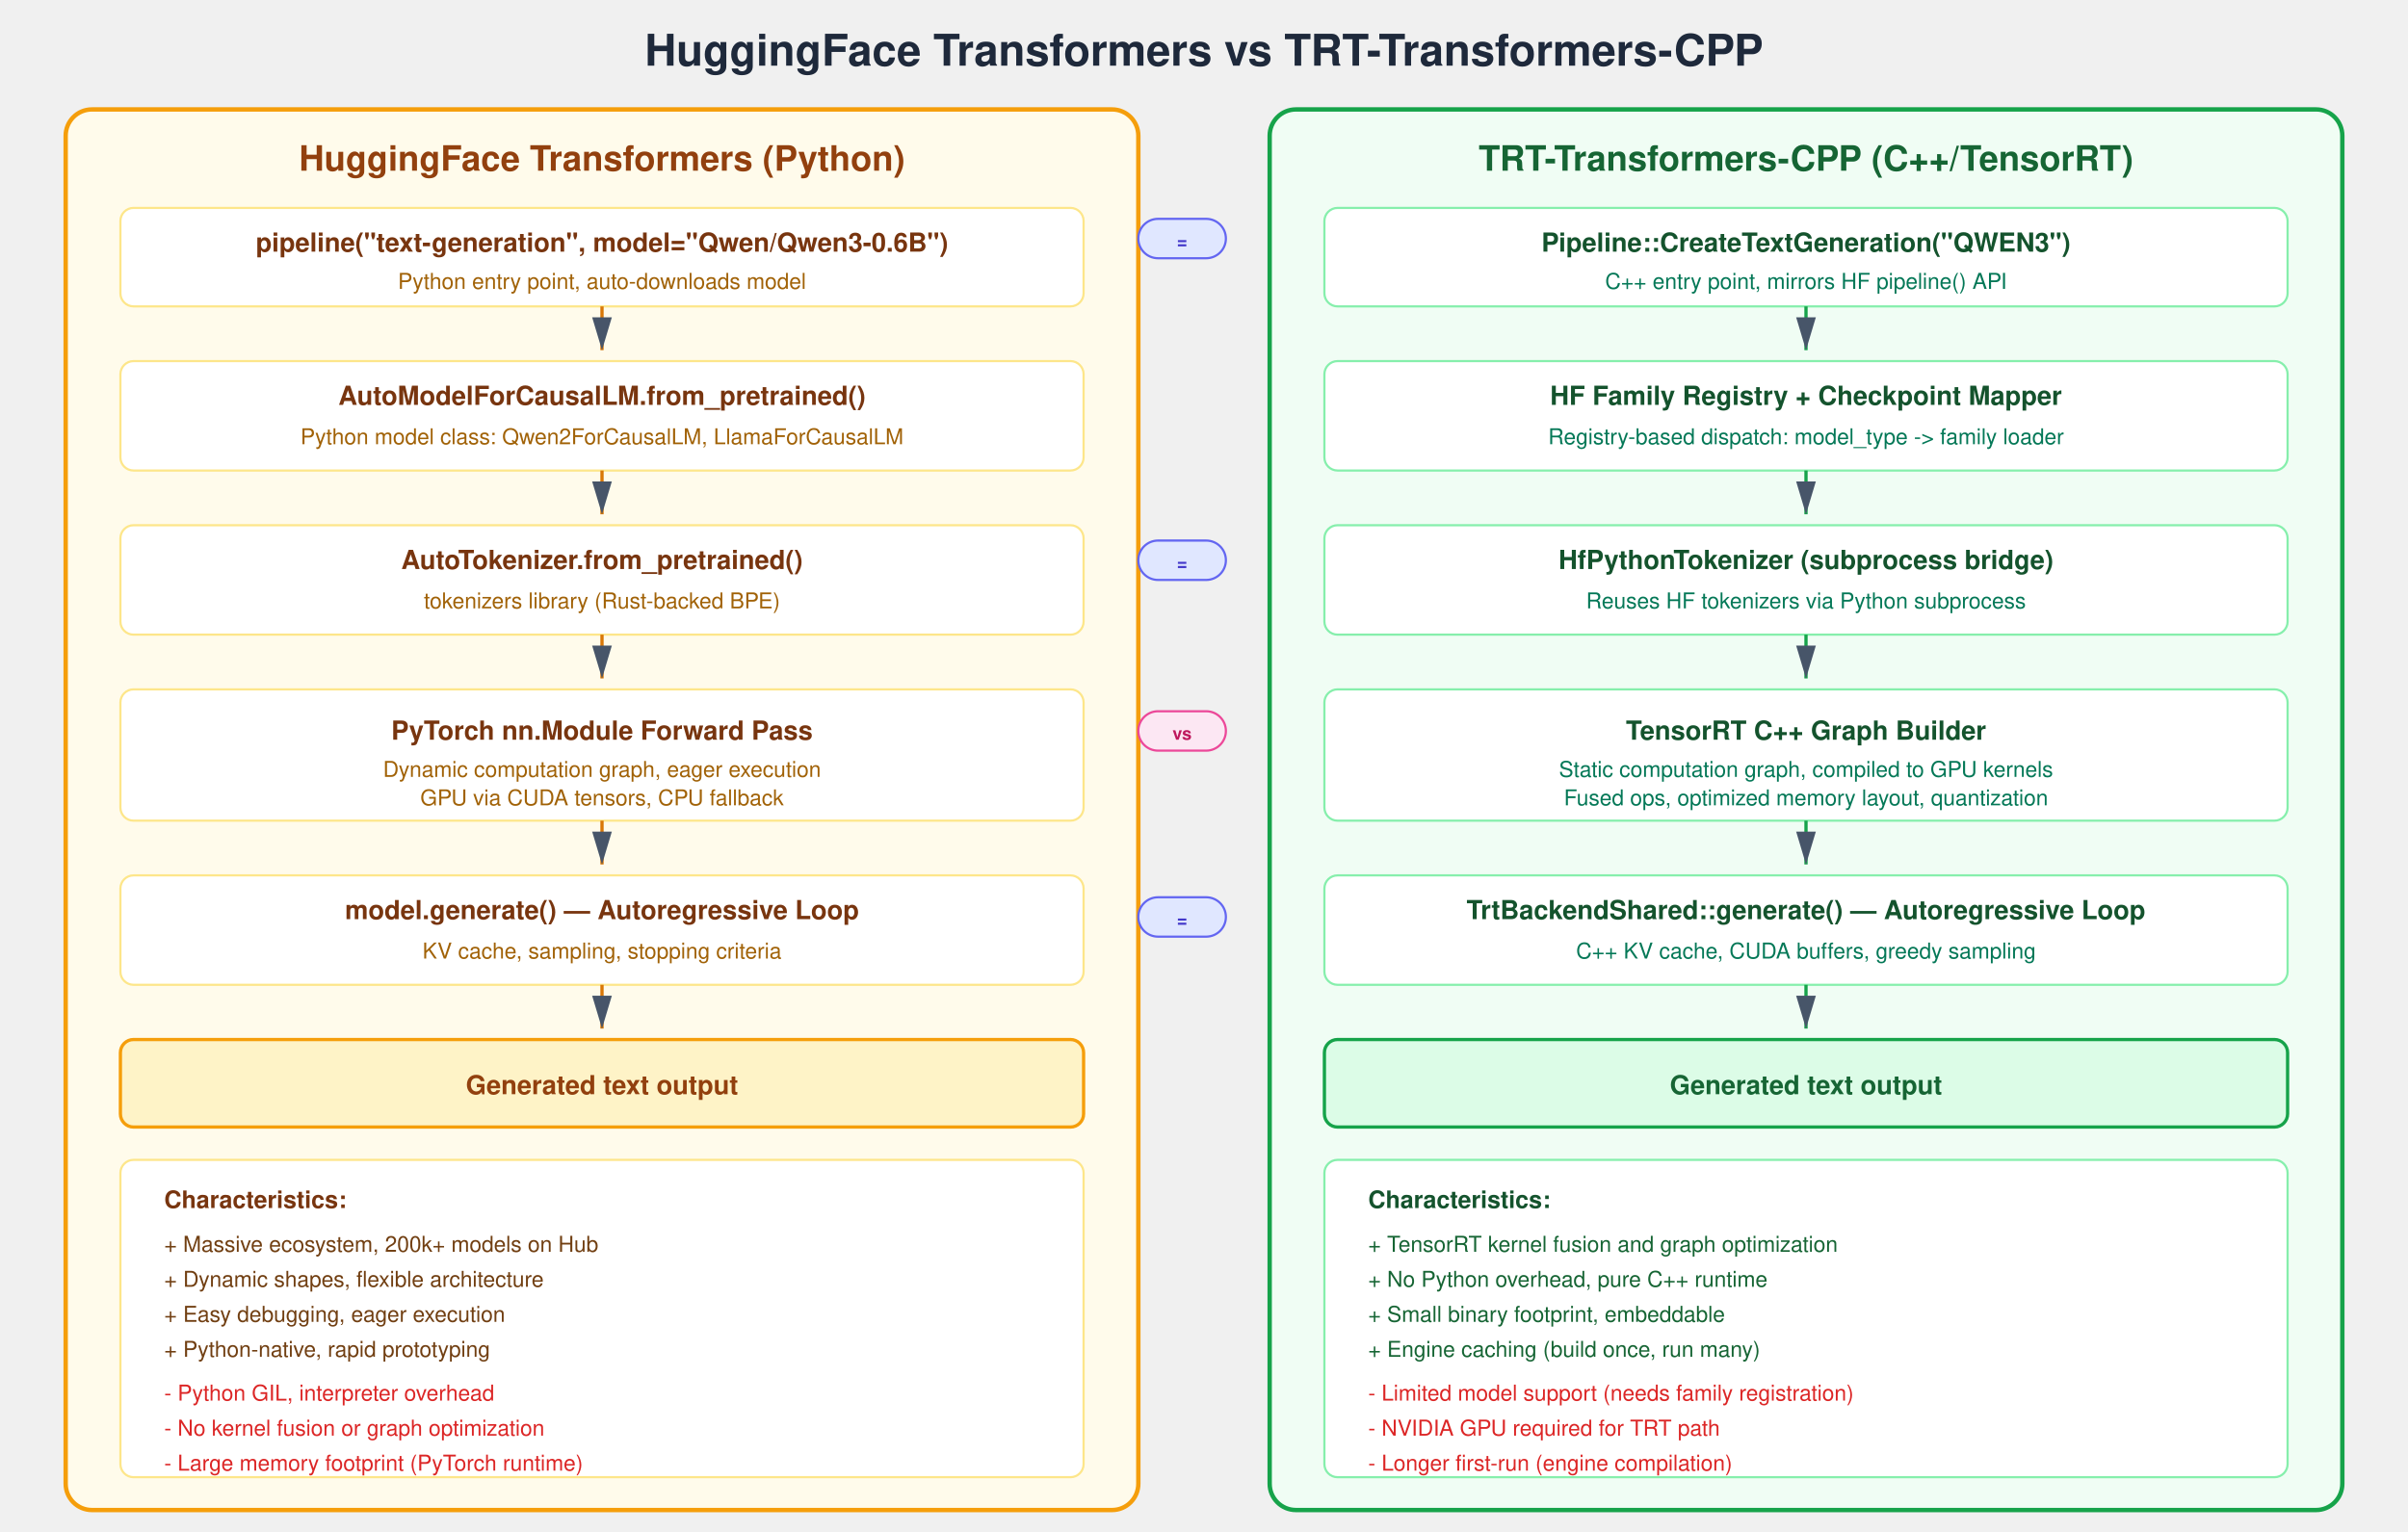
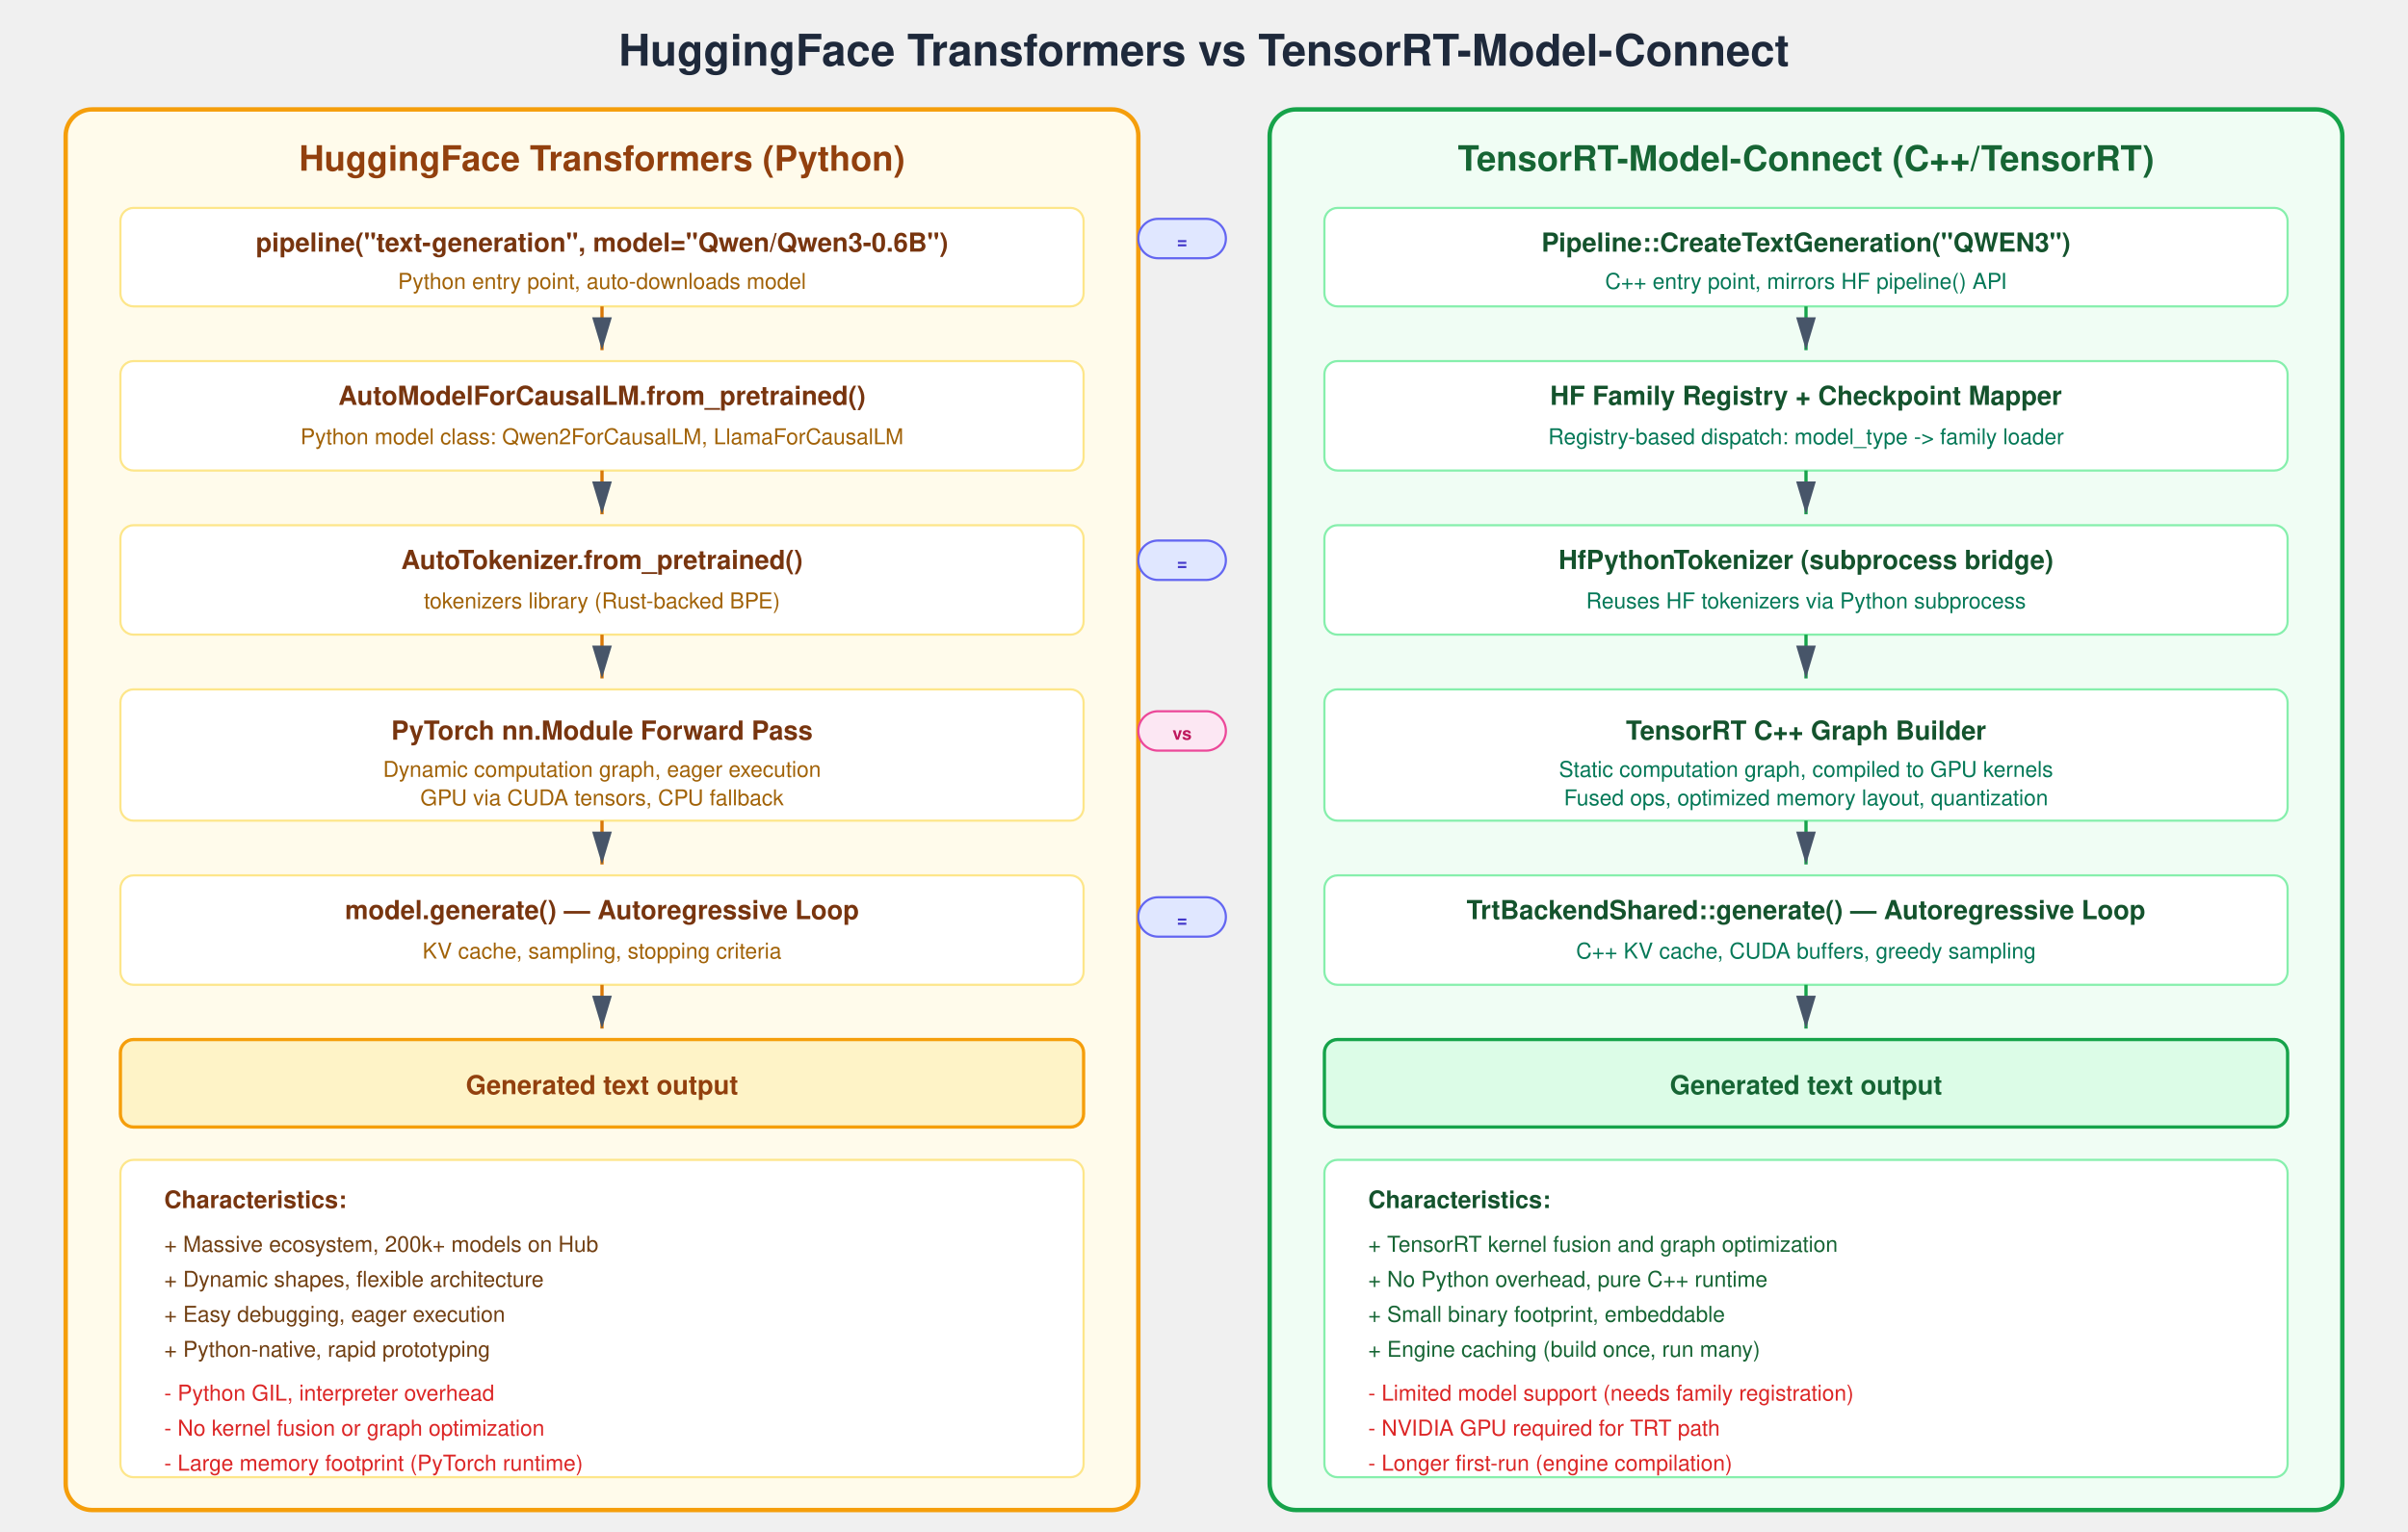
<svg xmlns="http://www.w3.org/2000/svg" viewBox="0 0 1100 700" font-family="'Segoe UI',Helvetica,Arial,sans-serif">
  <defs>
    <marker id="av" viewBox="0 0 10 6" refX="10" refY="3" markerWidth="10" markerHeight="6" orient="auto">
      <path d="M0,0 L10,3 L0,6 Z" fill="#475569" />
    </marker>
  </defs>
-   <text x="550" y="30" text-anchor="middle" font-size="20" font-weight="bold" fill="#1e293b">HuggingFace Transformers vs TRT-Transformers-CPP</text>
+   <text x="550" y="30" text-anchor="middle" font-size="20" font-weight="bold" fill="#1e293b">HuggingFace Transformers vs TensorRT-Model-Connect</text>
  <rect x="30" y="50" width="490" height="640" rx="12" fill="#fffbeb" stroke="#f59e0b" stroke-width="2" />
  <text x="275" y="78" text-anchor="middle" font-size="16" font-weight="bold" fill="#92400e">HuggingFace Transformers (Python)</text>
  <rect x="55" y="95" width="440" height="45" rx="6" fill="white" stroke="#fde68a" stroke-width="1" />
  <text x="275" y="115" text-anchor="middle" font-size="12" font-weight="600" fill="#78350f">pipeline("text-generation", model="Qwen/Qwen3-0.6B")</text>
  <text x="275" y="132" text-anchor="middle" font-size="10" fill="#a16207">Python entry point, auto-downloads model</text>
  <line x1="275" y1="140" x2="275" y2="160" stroke="#d97706" stroke-width="1.5" marker-end="url(#av)" />
  <rect x="55" y="165" width="440" height="50" rx="6" fill="white" stroke="#fde68a" stroke-width="1" />
  <text x="275" y="185" text-anchor="middle" font-size="12" font-weight="600" fill="#78350f">AutoModelForCausalLM.from_pretrained()</text>
  <text x="275" y="203" text-anchor="middle" font-size="10" fill="#a16207">Python model class: Qwen2ForCausalLM, LlamaForCausalLM</text>
  <line x1="275" y1="215" x2="275" y2="235" stroke="#d97706" stroke-width="1.5" marker-end="url(#av)" />
  <rect x="55" y="240" width="440" height="50" rx="6" fill="white" stroke="#fde68a" stroke-width="1" />
  <text x="275" y="260" text-anchor="middle" font-size="12" font-weight="600" fill="#78350f">AutoTokenizer.from_pretrained()</text>
  <text x="275" y="278" text-anchor="middle" font-size="10" fill="#a16207">tokenizers library (Rust-backed BPE)</text>
  <line x1="275" y1="290" x2="275" y2="310" stroke="#d97706" stroke-width="1.5" marker-end="url(#av)" />
  <rect x="55" y="315" width="440" height="60" rx="6" fill="white" stroke="#fde68a" stroke-width="1" />
  <text x="275" y="338" text-anchor="middle" font-size="12" font-weight="600" fill="#78350f">PyTorch nn.Module Forward Pass</text>
  <text x="275" y="355" text-anchor="middle" font-size="10" fill="#a16207">Dynamic computation graph, eager execution</text>
  <text x="275" y="368" text-anchor="middle" font-size="10" fill="#a16207">GPU via CUDA tensors, CPU fallback</text>
  <line x1="275" y1="375" x2="275" y2="395" stroke="#d97706" stroke-width="1.5" marker-end="url(#av)" />
  <rect x="55" y="400" width="440" height="50" rx="6" fill="white" stroke="#fde68a" stroke-width="1" />
  <text x="275" y="420" text-anchor="middle" font-size="12" font-weight="600" fill="#78350f">model.generate() — Autoregressive Loop</text>
  <text x="275" y="438" text-anchor="middle" font-size="10" fill="#a16207">KV cache, sampling, stopping criteria</text>
  <line x1="275" y1="450" x2="275" y2="470" stroke="#d97706" stroke-width="1.5" marker-end="url(#av)" />
  <rect x="55" y="475" width="440" height="40" rx="6" fill="#fef3c7" stroke="#f59e0b" stroke-width="1.5" />
  <text x="275" y="500" text-anchor="middle" font-size="12" font-weight="600" fill="#92400e">Generated text output</text>
  <rect x="55" y="530" width="440" height="145" rx="6" fill="white" stroke="#fde68a" stroke-width="1" />
  <text x="75" y="552" font-size="11" font-weight="600" fill="#78350f">Characteristics:</text>
  <text x="75" y="572" font-size="10" fill="#713f12">+ Massive ecosystem, 200k+ models on Hub</text>
  <text x="75" y="588" font-size="10" fill="#713f12">+ Dynamic shapes, flexible architecture</text>
  <text x="75" y="604" font-size="10" fill="#713f12">+ Easy debugging, eager execution</text>
  <text x="75" y="620" font-size="10" fill="#713f12">+ Python-native, rapid prototyping</text>
  <text x="75" y="640" font-size="10" fill="#dc2626">- Python GIL, interpreter overhead</text>
  <text x="75" y="656" font-size="10" fill="#dc2626">- No kernel fusion or graph optimization</text>
  <text x="75" y="672" font-size="10" fill="#dc2626">- Large memory footprint (PyTorch runtime)</text>
  <rect x="580" y="50" width="490" height="640" rx="12" fill="#f0fdf4" stroke="#16a34a" stroke-width="2" />
-   <text x="825" y="78" text-anchor="middle" font-size="16" font-weight="bold" fill="#166534">TRT-Transformers-CPP (C++/TensorRT)</text>
+   <text x="825" y="78" text-anchor="middle" font-size="16" font-weight="bold" fill="#166534">TensorRT-Model-Connect (C++/TensorRT)</text>
  <rect x="605" y="95" width="440" height="45" rx="6" fill="white" stroke="#86efac" stroke-width="1" />
  <text x="825" y="115" text-anchor="middle" font-size="12" font-weight="600" fill="#14532d">Pipeline::CreateTextGeneration("QWEN3")</text>
  <text x="825" y="132" text-anchor="middle" font-size="10" fill="#047857">C++ entry point, mirrors HF pipeline() API</text>
  <line x1="825" y1="140" x2="825" y2="160" stroke="#16a34a" stroke-width="1.5" marker-end="url(#av)" />
  <rect x="605" y="165" width="440" height="50" rx="6" fill="white" stroke="#86efac" stroke-width="1" />
  <text x="825" y="185" text-anchor="middle" font-size="12" font-weight="600" fill="#14532d">HF Family Registry + Checkpoint Mapper</text>
  <text x="825" y="203" text-anchor="middle" font-size="10" fill="#047857">Registry-based dispatch: model_type -&gt; family loader</text>
  <line x1="825" y1="215" x2="825" y2="235" stroke="#16a34a" stroke-width="1.5" marker-end="url(#av)" />
  <rect x="605" y="240" width="440" height="50" rx="6" fill="white" stroke="#86efac" stroke-width="1" />
  <text x="825" y="260" text-anchor="middle" font-size="12" font-weight="600" fill="#14532d">HfPythonTokenizer (subprocess bridge)</text>
  <text x="825" y="278" text-anchor="middle" font-size="10" fill="#047857">Reuses HF tokenizers via Python subprocess</text>
  <line x1="825" y1="290" x2="825" y2="310" stroke="#16a34a" stroke-width="1.5" marker-end="url(#av)" />
  <rect x="605" y="315" width="440" height="60" rx="6" fill="white" stroke="#86efac" stroke-width="1" />
  <text x="825" y="338" text-anchor="middle" font-size="12" font-weight="600" fill="#14532d">TensorRT C++ Graph Builder</text>
  <text x="825" y="355" text-anchor="middle" font-size="10" fill="#047857">Static computation graph, compiled to GPU kernels</text>
  <text x="825" y="368" text-anchor="middle" font-size="10" fill="#047857">Fused ops, optimized memory layout, quantization</text>
  <line x1="825" y1="375" x2="825" y2="395" stroke="#16a34a" stroke-width="1.5" marker-end="url(#av)" />
  <rect x="605" y="400" width="440" height="50" rx="6" fill="white" stroke="#86efac" stroke-width="1" />
  <text x="825" y="420" text-anchor="middle" font-size="12" font-weight="600" fill="#14532d">TrtBackendShared::generate() — Autoregressive Loop</text>
  <text x="825" y="438" text-anchor="middle" font-size="10" fill="#047857">C++ KV cache, CUDA buffers, greedy sampling</text>
  <line x1="825" y1="450" x2="825" y2="470" stroke="#16a34a" stroke-width="1.5" marker-end="url(#av)" />
  <rect x="605" y="475" width="440" height="40" rx="6" fill="#dcfce7" stroke="#16a34a" stroke-width="1.5" />
  <text x="825" y="500" text-anchor="middle" font-size="12" font-weight="600" fill="#166534">Generated text output</text>
  <rect x="605" y="530" width="440" height="145" rx="6" fill="white" stroke="#86efac" stroke-width="1" />
  <text x="625" y="552" font-size="11" font-weight="600" fill="#14532d">Characteristics:</text>
  <text x="625" y="572" font-size="10" fill="#166534">+ TensorRT kernel fusion and graph optimization</text>
  <text x="625" y="588" font-size="10" fill="#166534">+ No Python overhead, pure C++ runtime</text>
  <text x="625" y="604" font-size="10" fill="#166534">+ Small binary footprint, embeddable</text>
  <text x="625" y="620" font-size="10" fill="#166534">+ Engine caching (build once, run many)</text>
  <text x="625" y="640" font-size="10" fill="#dc2626">- Limited model support (needs family registration)</text>
  <text x="625" y="656" font-size="10" fill="#dc2626">- NVIDIA GPU required for TRT path</text>
  <text x="625" y="672" font-size="10" fill="#dc2626">- Longer first-run (engine compilation)</text>
  <rect x="520" y="100" width="40" height="18" rx="9" fill="#e0e7ff" stroke="#6366f1" stroke-width="1" />
  <text x="540" y="113" text-anchor="middle" font-size="8" font-weight="bold" fill="#4338ca">=</text>
  <rect x="520" y="247" width="40" height="18" rx="9" fill="#e0e7ff" stroke="#6366f1" stroke-width="1" />
  <text x="540" y="260" text-anchor="middle" font-size="8" font-weight="bold" fill="#4338ca">=</text>
  <rect x="520" y="410" width="40" height="18" rx="9" fill="#e0e7ff" stroke="#6366f1" stroke-width="1" />
  <text x="540" y="423" text-anchor="middle" font-size="8" font-weight="bold" fill="#4338ca">=</text>
  <rect x="520" y="325" width="40" height="18" rx="9" fill="#fce7f3" stroke="#ec4899" stroke-width="1" />
  <text x="540" y="338" text-anchor="middle" font-size="8" font-weight="bold" fill="#be185d">vs</text>
</svg>
